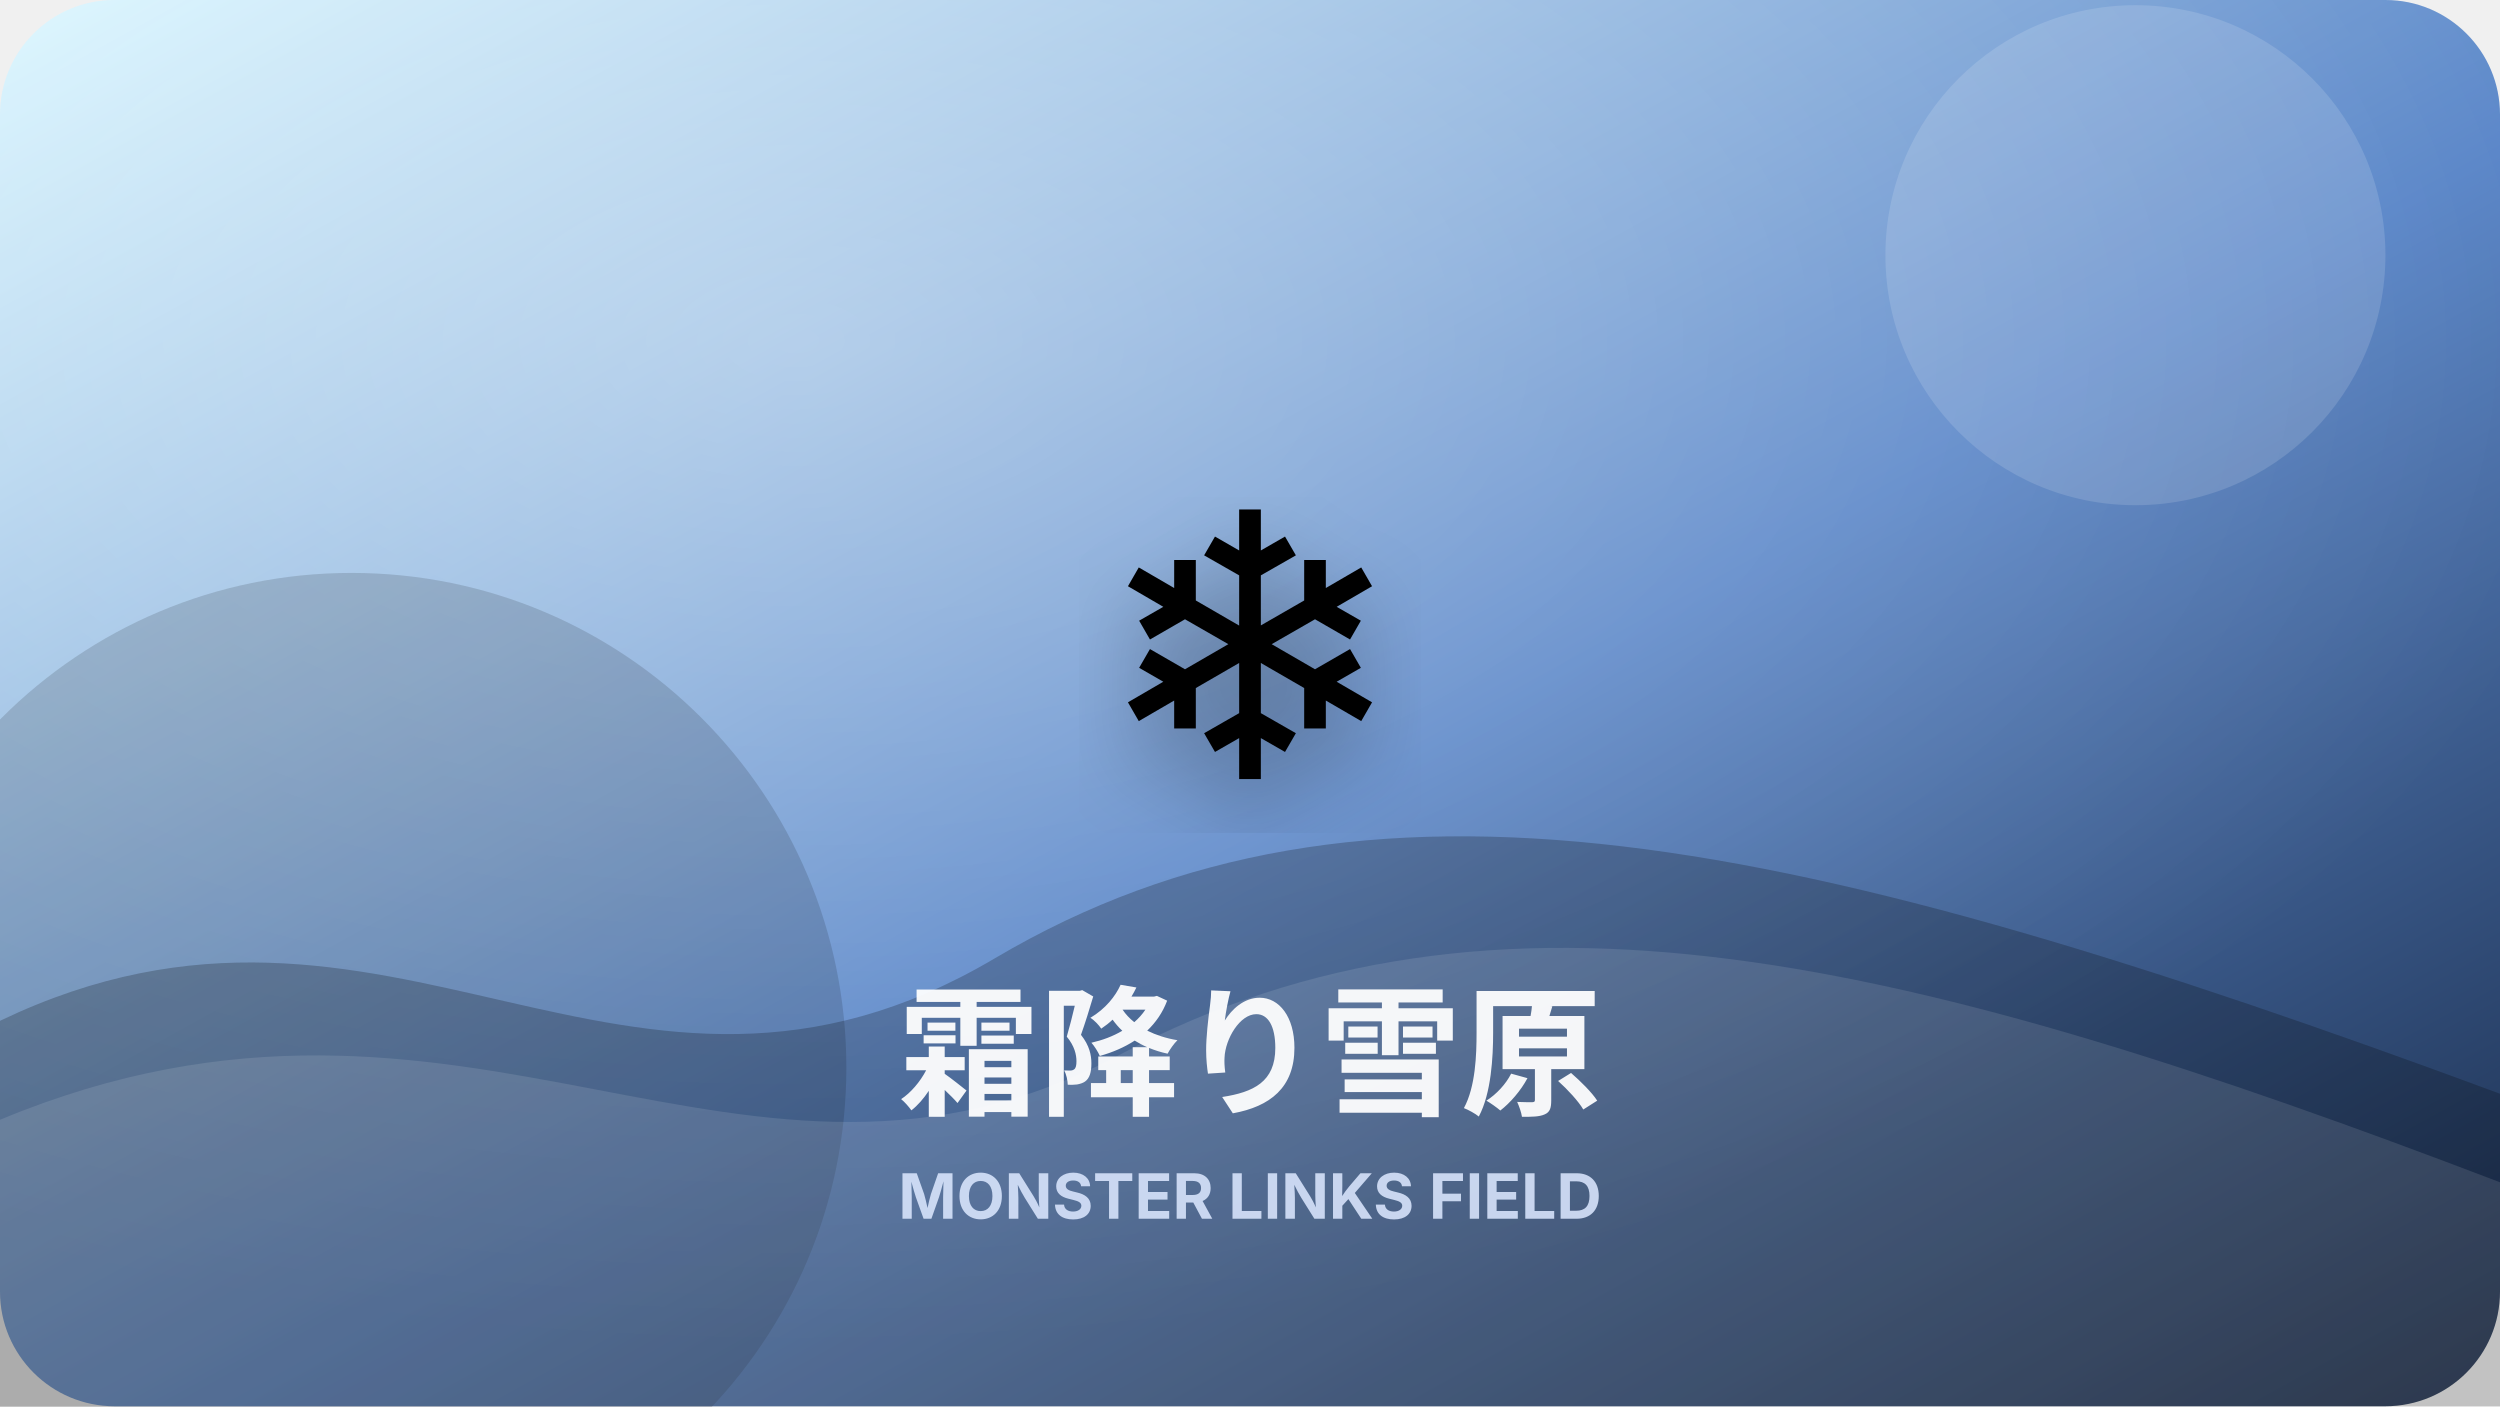
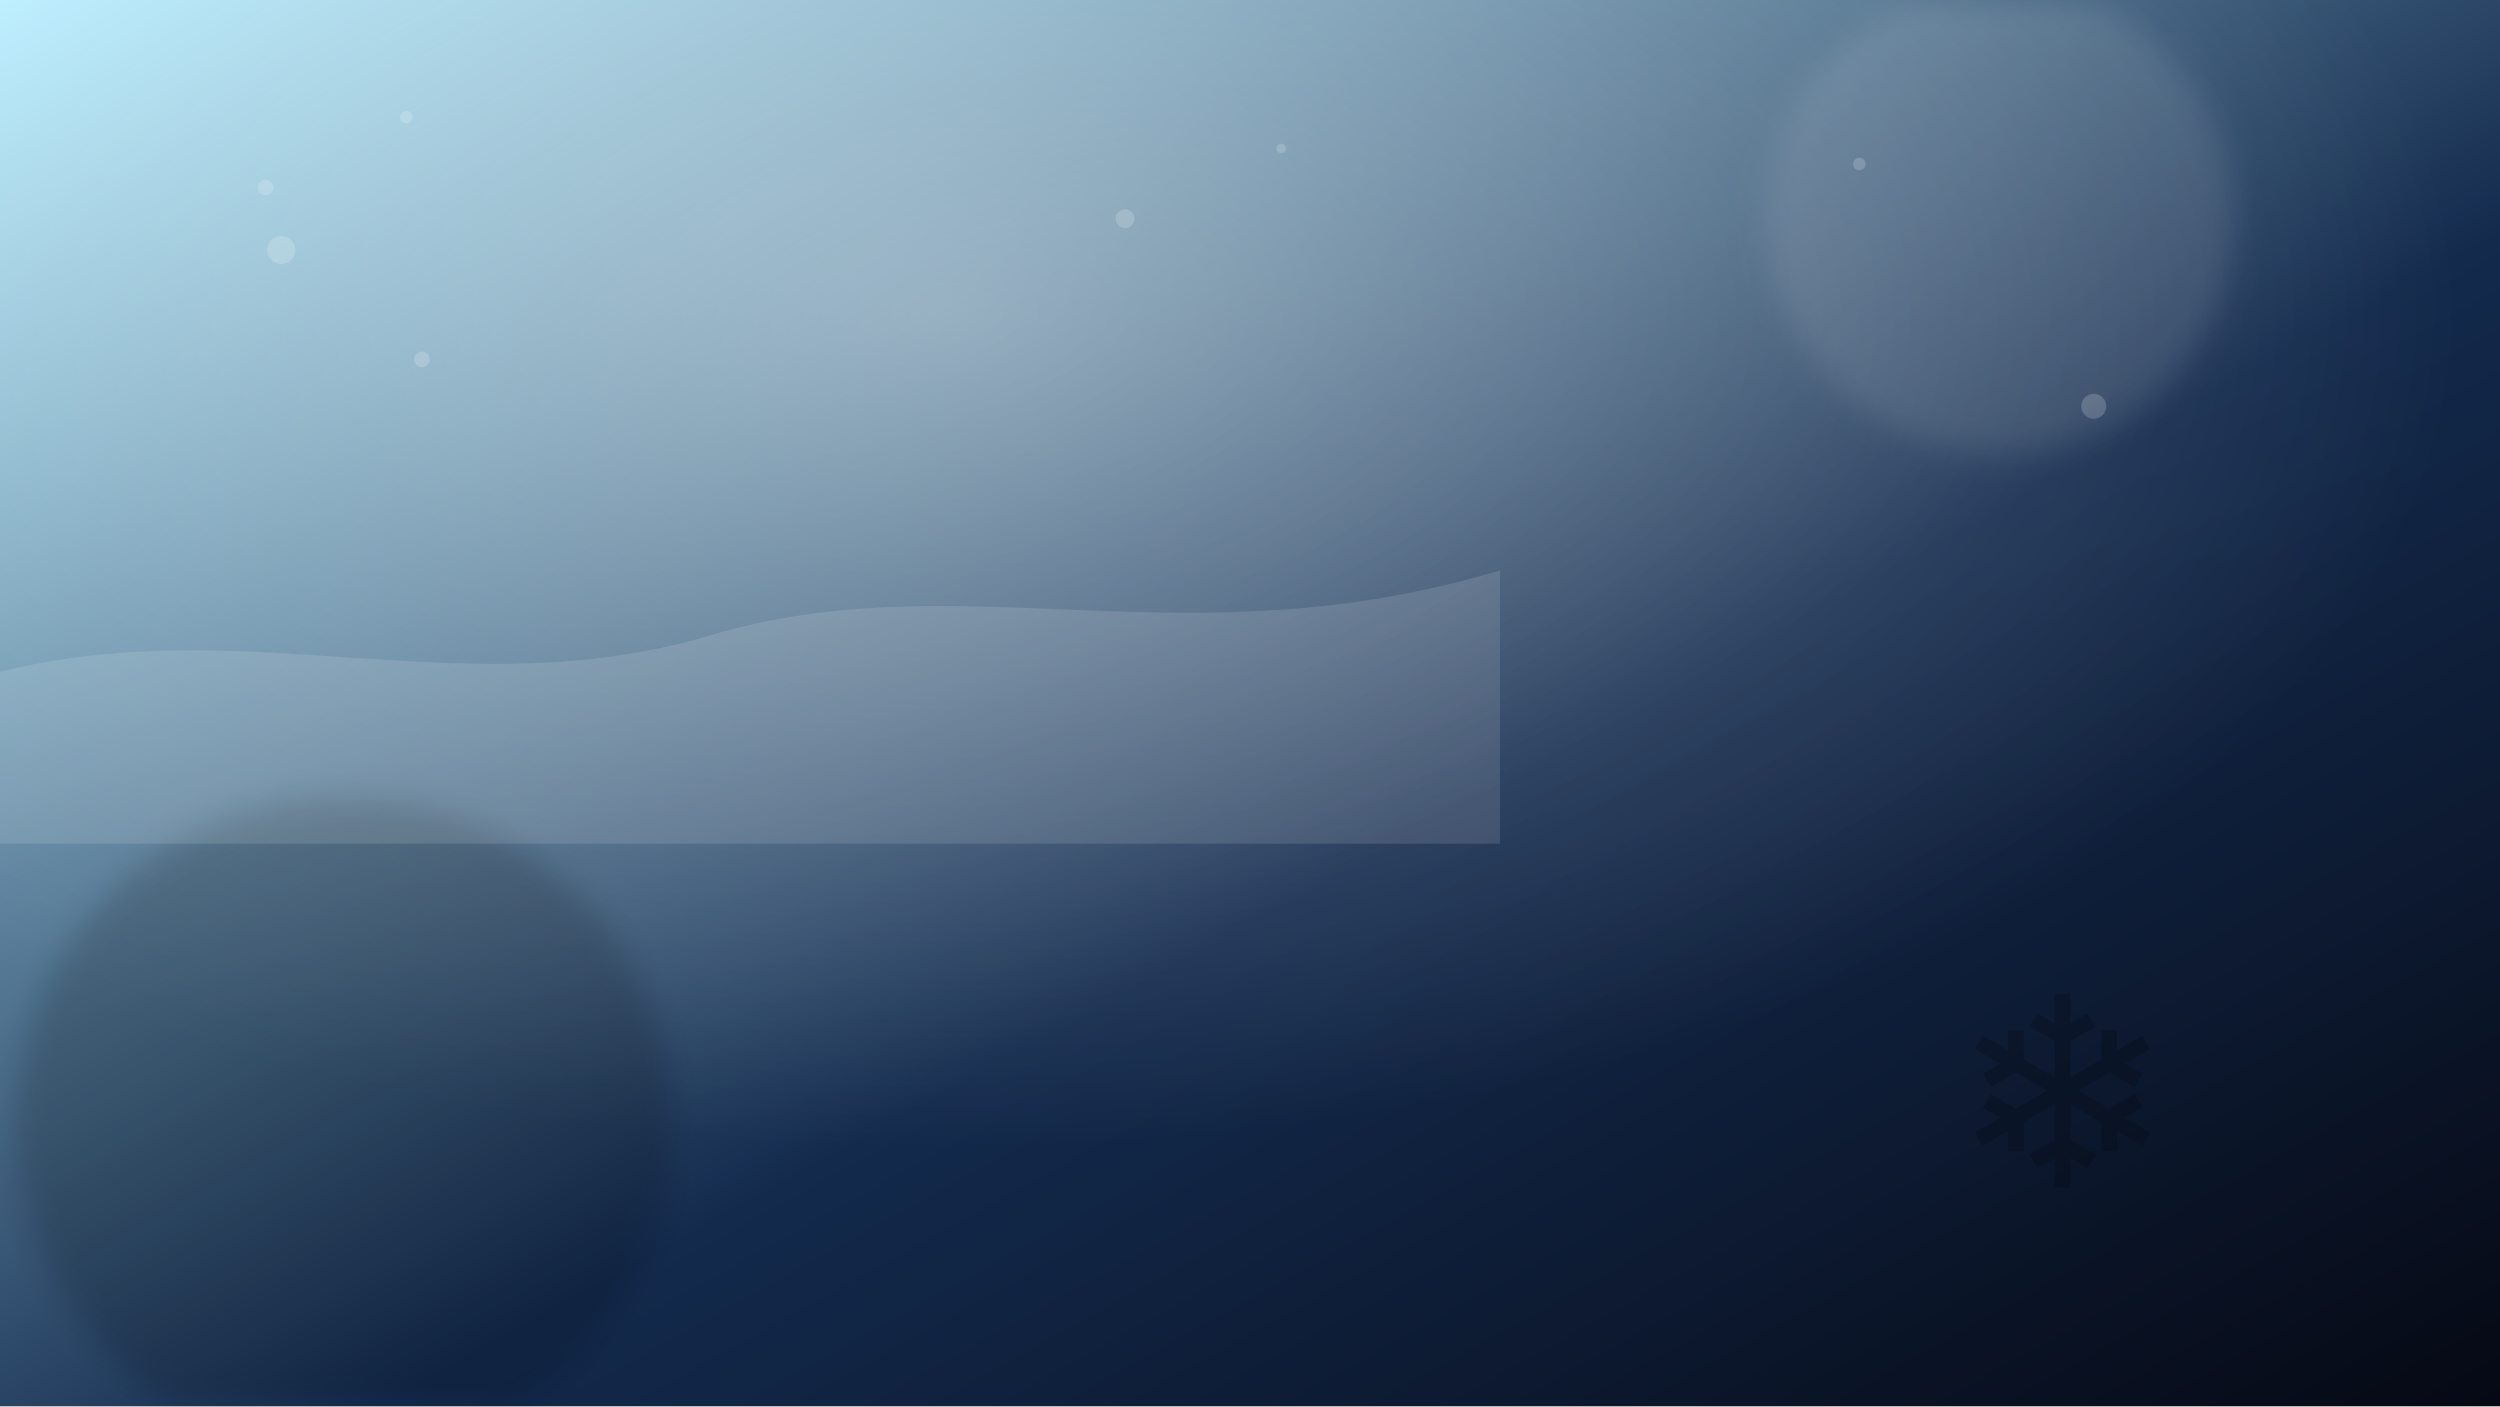
- <svg xmlns="http://www.w3.org/2000/svg" width="960" height="540" viewBox="0 0 960 540">
+ <svg xmlns="http://www.w3.org/2000/svg" width="1600" height="900" viewBox="0 0 1600 900">
  <defs>
-     <linearGradient id="g" x1="0" y1="0" x2="1" y2="1">
-       <stop offset="0" stop-color="#d9f6ff" />
-       <stop offset="0.55" stop-color="#5a86c8" />
-       <stop offset="1" stop-color="#172845" />
+     <linearGradient id="bg" x1="0" y1="0" x2="1" y2="1">
+       <stop offset="0%" stop-color="#b7eeff" />
+       <stop offset="58%" stop-color="#132a4d" />
+       <stop offset="100%" stop-color="#060914" />
    </linearGradient>
-     <radialGradient id="r" cx="0.32" cy="0.24" r="0.72">
-       <stop offset="0" stop-color="#ffffff" stop-opacity="0.28" />
-       <stop offset="1" stop-color="#ffffff" stop-opacity="0" />
+     <radialGradient id="light" cx="38%" cy="22%" r="60%">
+       <stop offset="0%" stop-color="rgba(255,255,255,.34)" />
+       <stop offset="100%" stop-color="rgba(255,255,255,0)" />
    </radialGradient>
-     <filter id="shadow" x="-20%" y="-20%" width="140%" height="140%">
-       <feDropShadow dx="0" dy="16" stdDeviation="16" flood-color="#000" flood-opacity="0.35" />
+     <filter id="soft">
+       <feGaussianBlur stdDeviation="10" />
    </filter>
  </defs>
-   <rect width="960" height="540" rx="44" fill="url(#g)" />
-   <rect width="960" height="540" rx="44" fill="url(#r)" />
-   <circle cx="820" cy="98" r="96" fill="#fff" opacity="0.14" />
-   <circle cx="135" cy="410" r="190" fill="#000" opacity="0.14" />
-   <path d="M0 392 C150 320 240 452 382 368 S690 320 960 420 V540 H0 Z" fill="#000" opacity="0.22" />
-   <path d="M0 430 C180 355 285 482 430 405 S735 368 960 454 V540 H0 Z" fill="#fff" opacity="0.11" />
-   <text x="480" y="250" text-anchor="middle" dominant-baseline="central" font-size="142" filter="url(#shadow)">❄️</text>
-   <text x="480" y="424" text-anchor="middle" font-family="system-ui, -apple-system, sans-serif" font-size="54" font-weight="900" fill="#fff" opacity="0.94">霜降り雪原</text>
-   <text x="480" y="468" text-anchor="middle" font-family="system-ui, -apple-system, sans-serif" font-size="24" font-weight="700" fill="#dce8ff" opacity="0.86">MONSTER LINKS FIELD</text>
+   <rect width="1600" height="900" fill="url(#bg)" />
+   <rect width="1600" height="900" fill="url(#light)" />
+   <circle cx="1280" cy="140" r="150" fill="rgba(255,255,255,.10)" filter="url(#soft)" />
+   <circle cx="220" cy="720" r="210" fill="rgba(0,0,0,.16)" filter="url(#soft)" />
+   <path d="M0 430 C160 390 300 455 460 405 C620 360 760 425 960 365 L960 540 L0 540 Z" fill="rgba(255,255,255,.12)" />
+   <g opacity=".5" fill="rgba(255,255,255,.34)">
+     <circle cx="170" cy="120" r="5" />
+     <circle cx="260" cy="75" r="4" />
+     <circle cx="720" cy="140" r="6" />
+     <circle cx="820" cy="95" r="3" />
+   </g>
+   <g opacity=".18" fill="#fff">
+     <circle cx="180" cy="160" r="9" />
+     <circle cx="270" cy="230" r="5" />
+     <circle cx="1340" cy="260" r="8" />
+     <circle cx="1190" cy="105" r="4" />
+   </g>
+   <text x="1320" y="760" font-size="170" text-anchor="middle" opacity=".18">❄️</text>
</svg>
